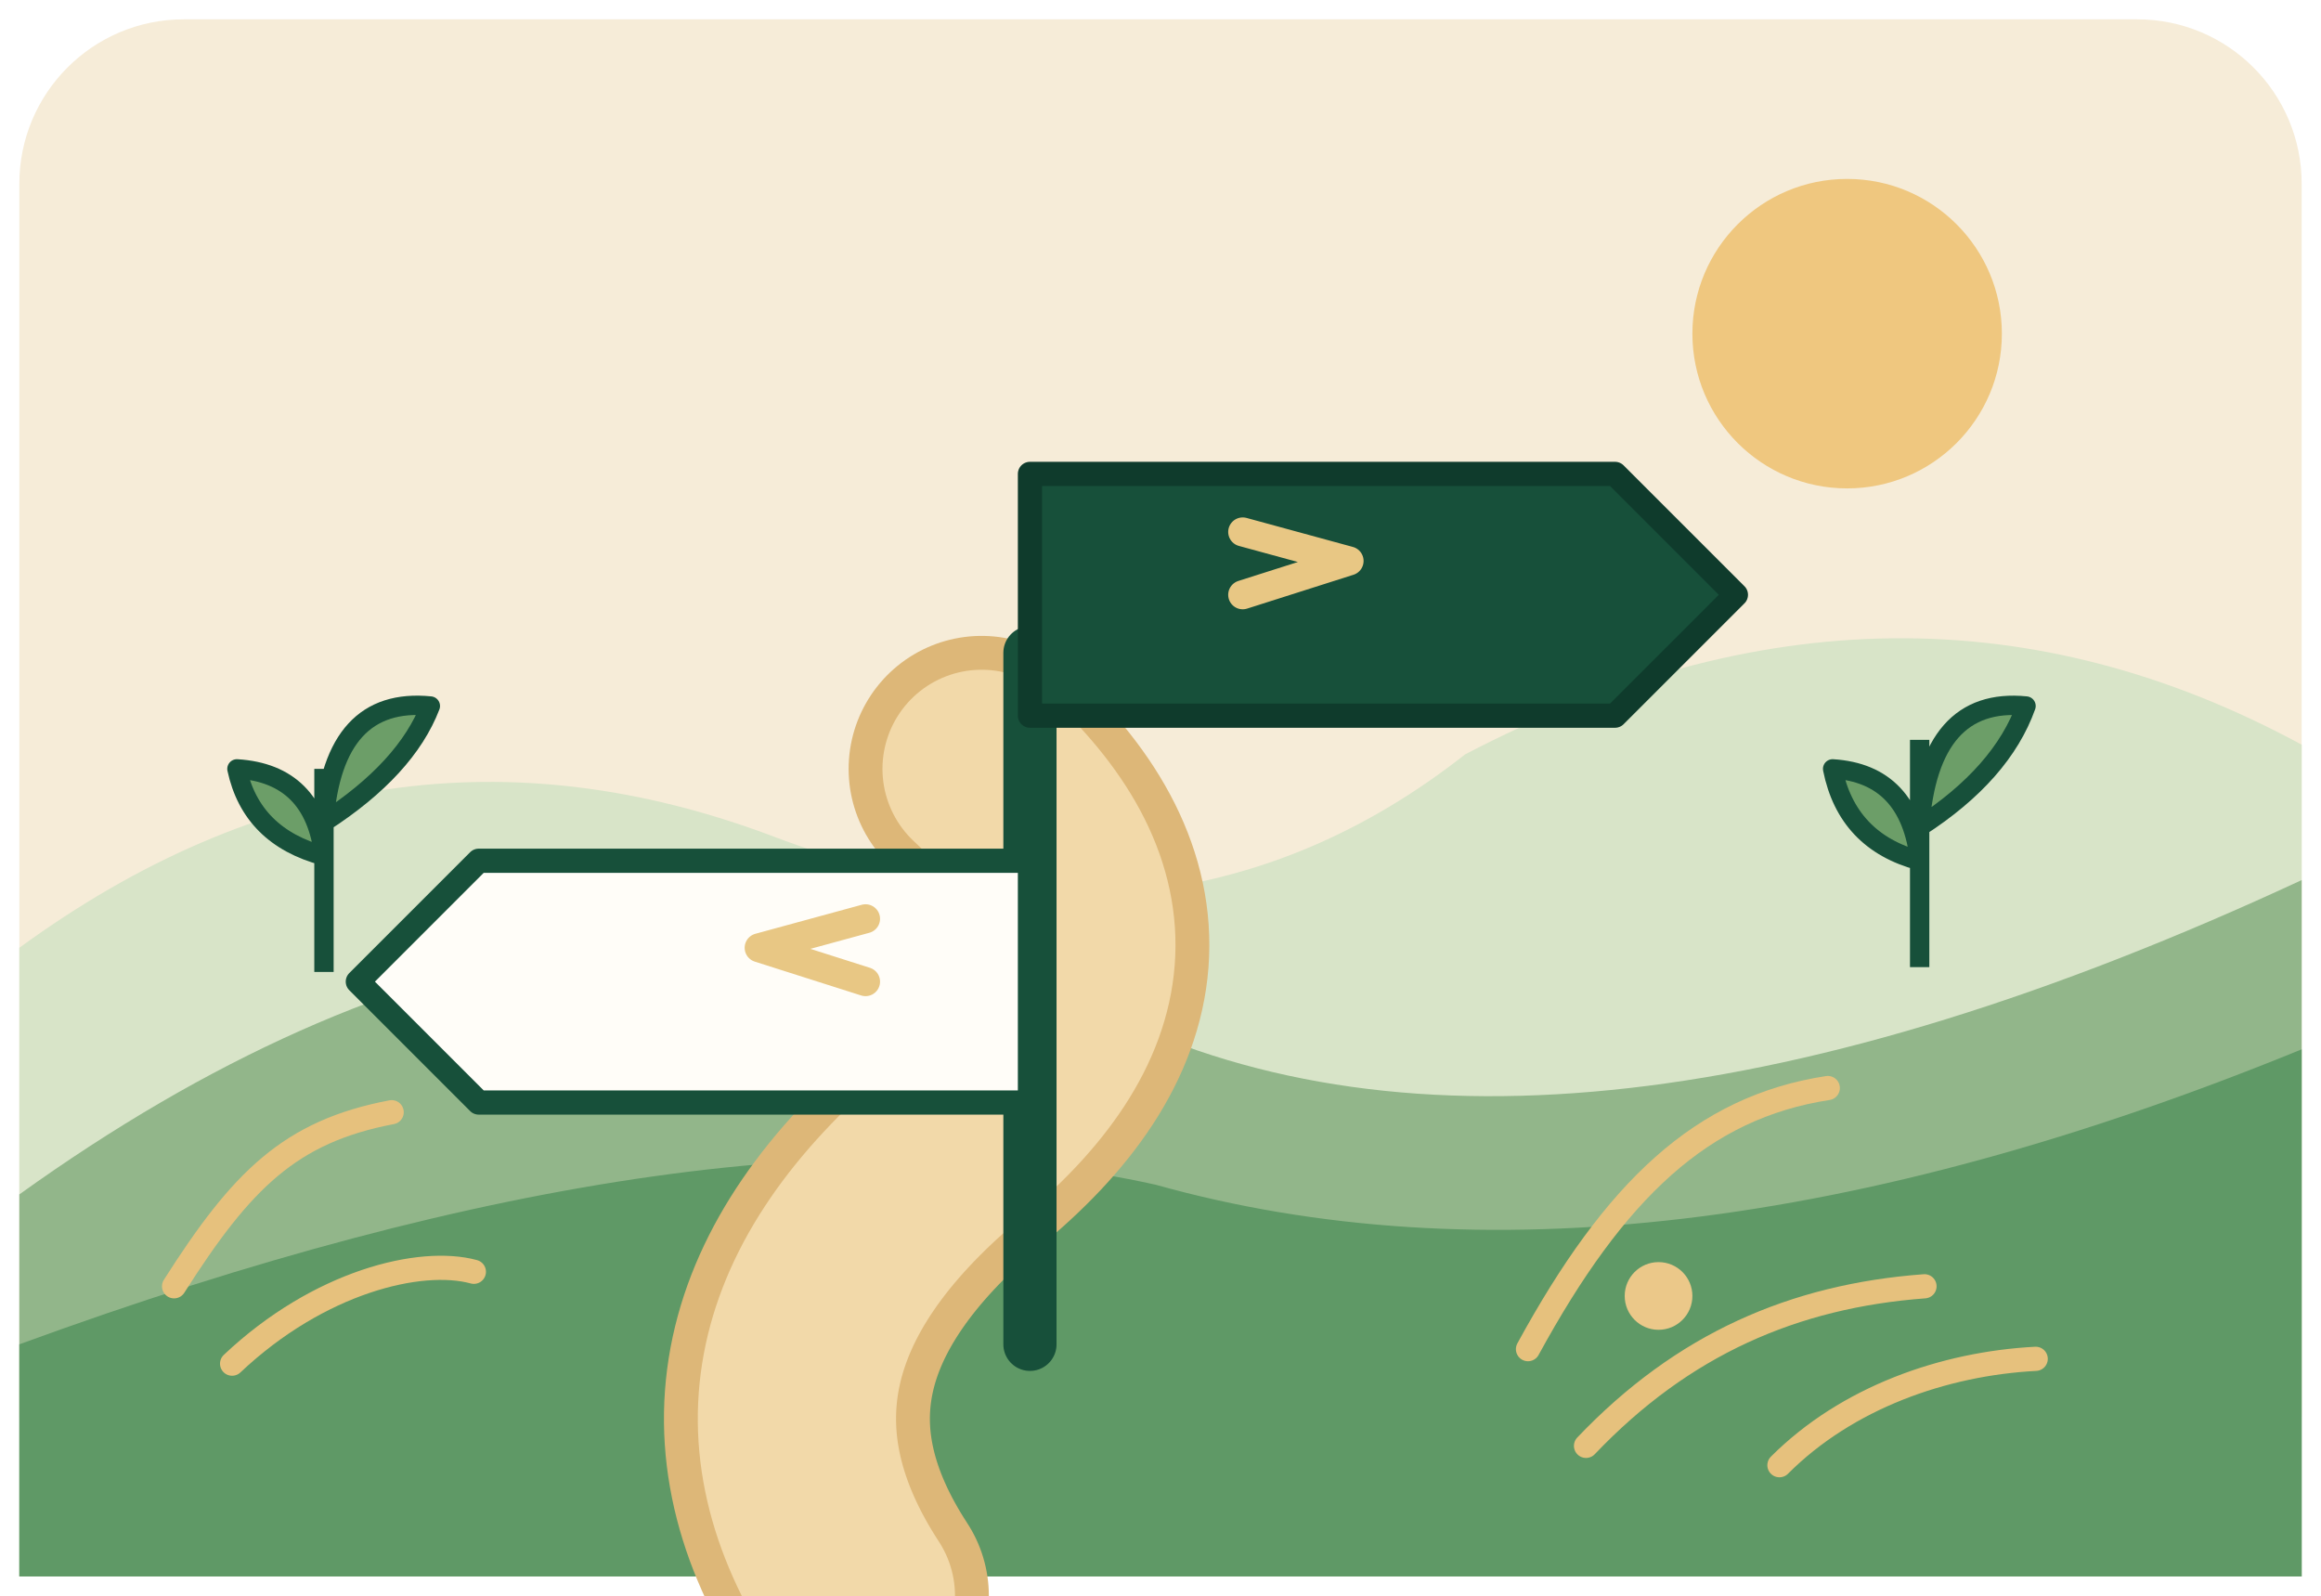
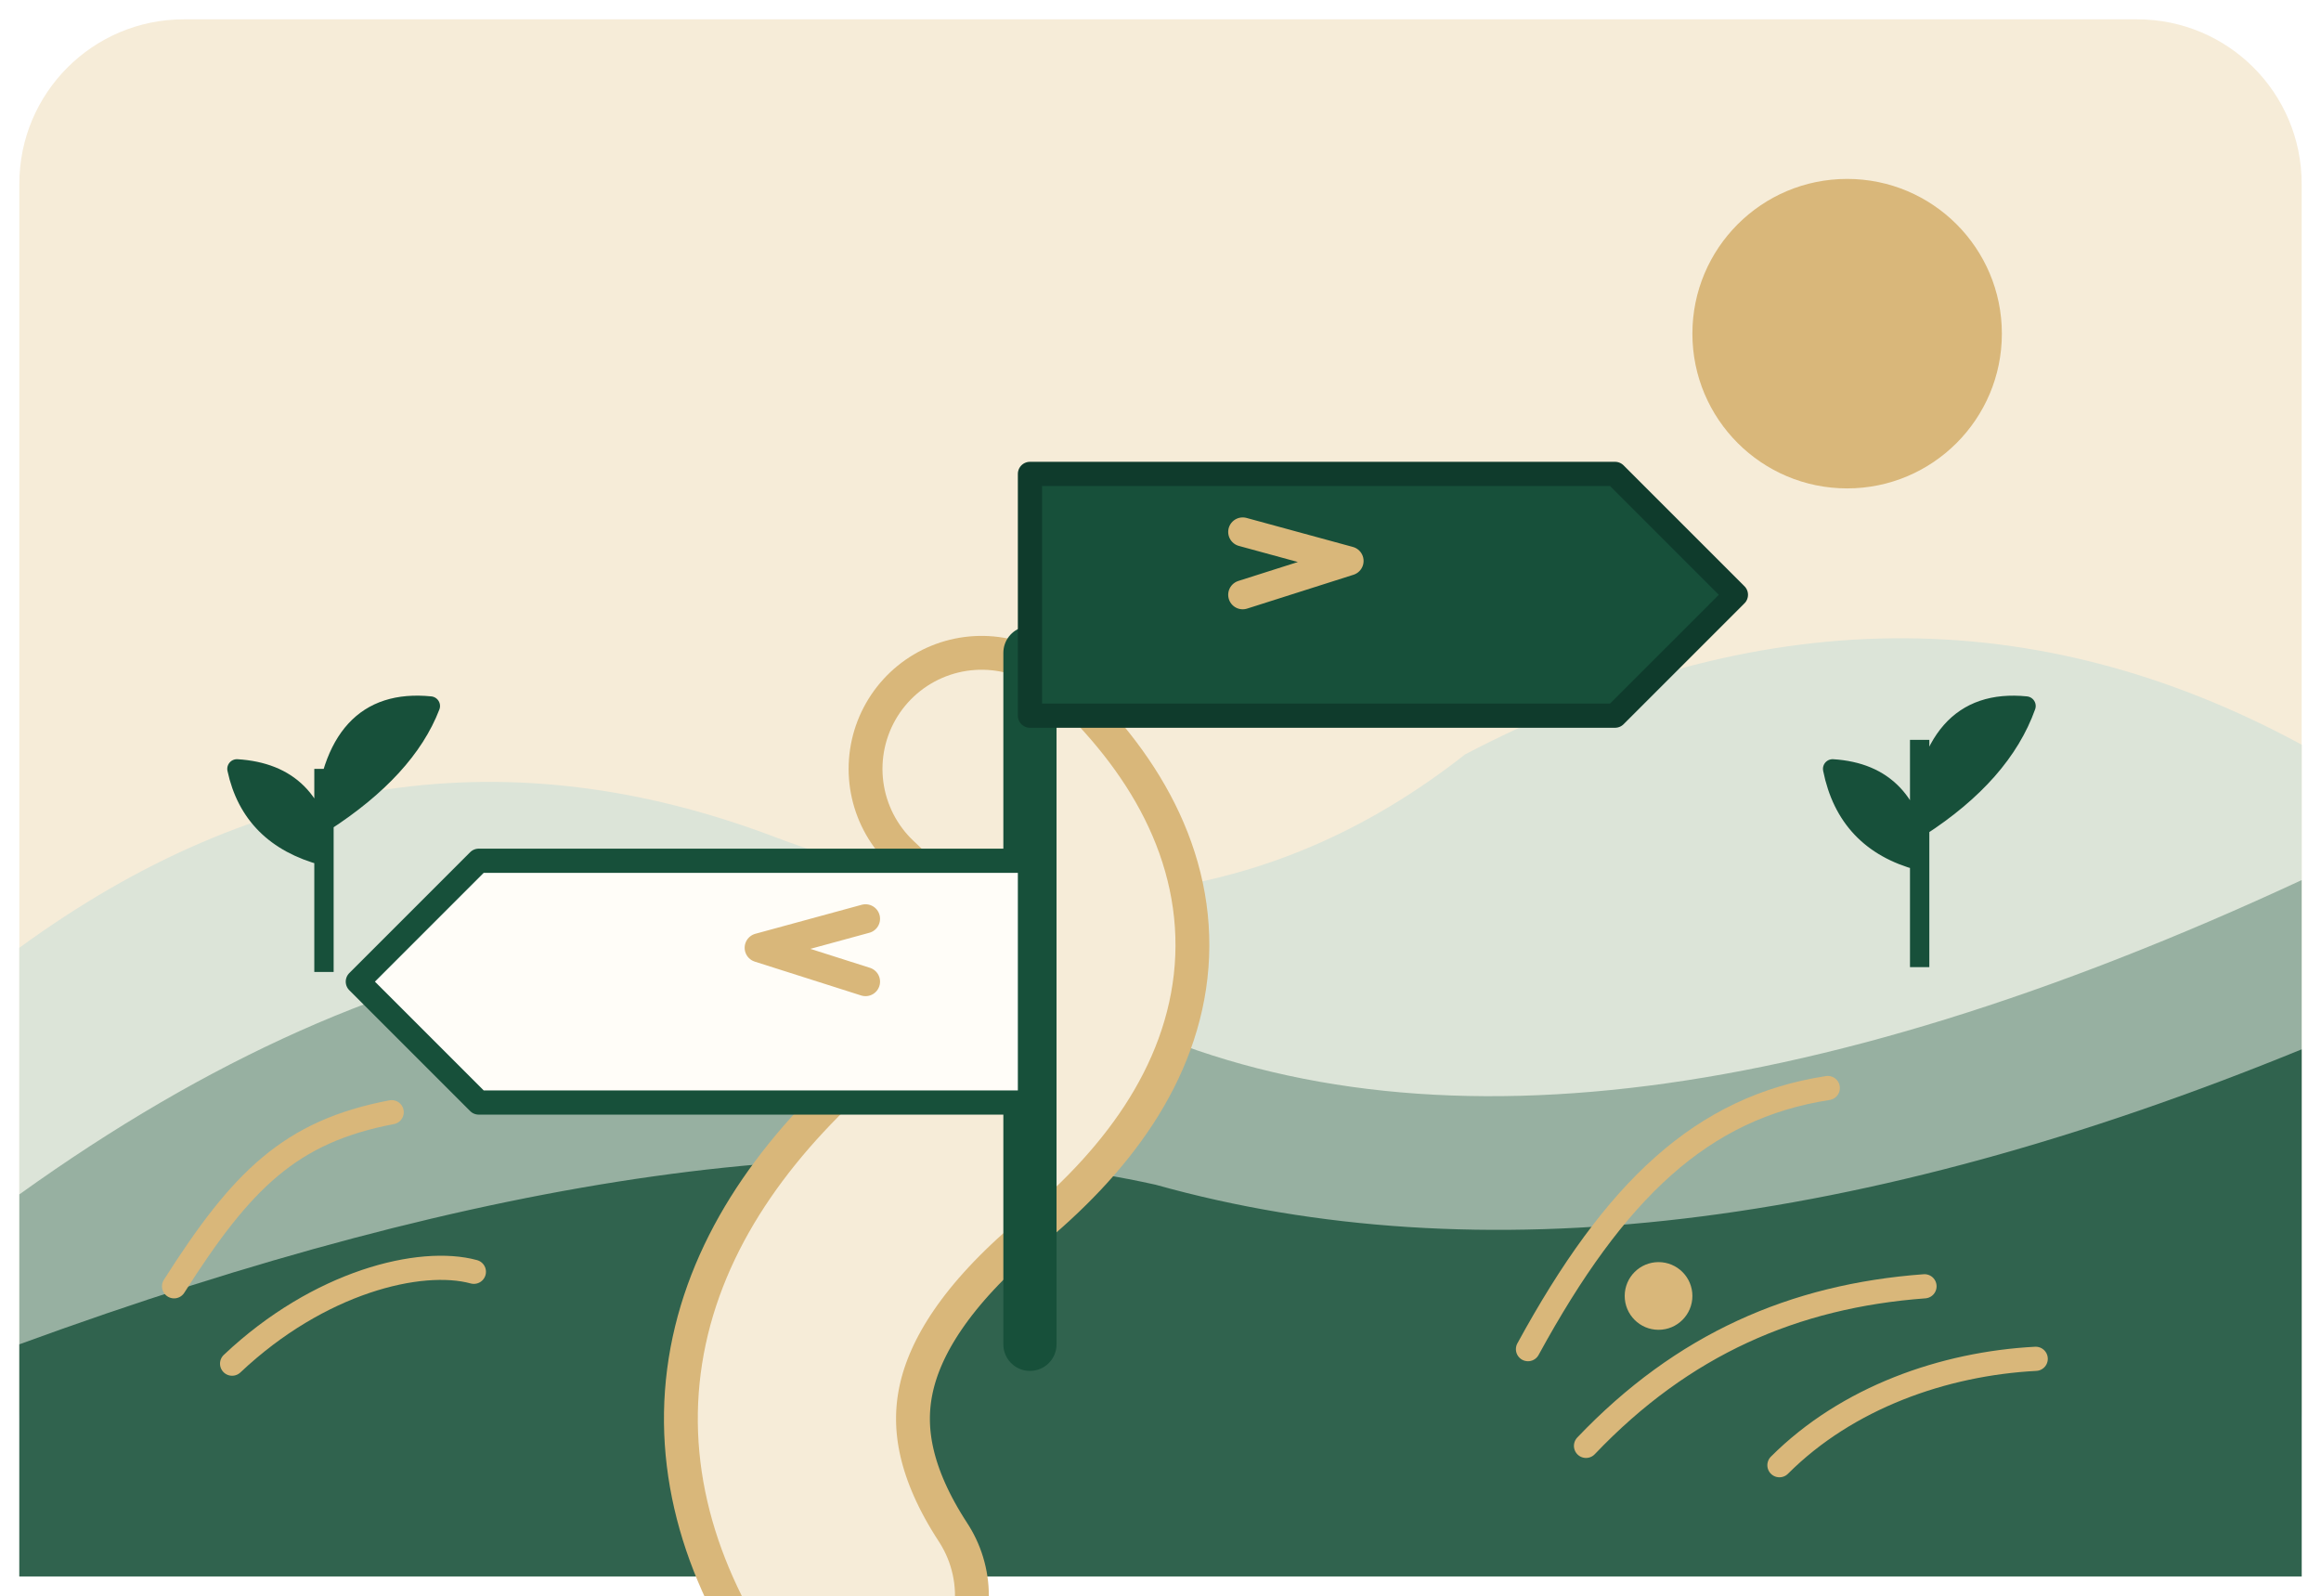
<svg xmlns="http://www.w3.org/2000/svg" viewBox="0 0 480 330" role="img" aria-labelledby="lost-title lost-desc">
  <rect x="4" y="4" width="472" height="322" rx="34" fill="#F6ECD8" />
-   <circle cx="382" cy="69" r="32" fill="#EFC77F" />
-   <path d="M4 196Q78 142 160 173t143-17q90-47 173-2v172H4Z" fill="#D8E4C8" />
-   <path d="M4 247q117-84 226-37 91 44 246-28v144H4Z" fill="#92B68A" />
-   <path d="M4 278q145-53 235-33 100 28 237-28v109H4Z" fill="#5F9966" />
-   <path d="M177 330q-32-49 20-93 48-39 6-78" stroke="#DDB778" stroke-width="55" fill="none" stroke-linecap="round" />
-   <path d="M177 330q-32-49 20-93 48-39 6-78" stroke="#F2D9A9" stroke-width="41" fill="none" stroke-linecap="round" />
+   <circle cx="382" cy="69" r="32" fill="#D9B77A" />
+   <path d="M4 196Q78 142 160 173t143-17q90-47 173-2v172H4Z" fill="#DCE4D8" />
+   <path d="M4 247q117-84 226-37 91 44 246-28v144H4Z" fill="#17503A" opacity=".35" />
+   <path d="M4 278q145-53 235-33 100 28 237-28v109H4Z" fill="#17503A" opacity=".8" />
+   <path d="M177 330q-32-49 20-93 48-39 6-78" stroke="#D9B77A" stroke-width="55" fill="none" stroke-linecap="round" />
+   <path d="M177 330q-32-49 20-93 48-39 6-78" stroke="#F6ECD8" stroke-width="41" fill="none" stroke-linecap="round" />
  <path d="M213 135v143" stroke="#17503A" stroke-width="11" stroke-linecap="round" />
  <path d="M213 148h121l25-25-25-25H213Z" fill="#17503A" stroke="#0F3B2C" stroke-width="5" stroke-linejoin="round" />
  <path d="M213 178H99l-25 25 25 25h114Z" fill="#FFFDF8" stroke="#17503A" stroke-width="5" stroke-linejoin="round" />
-   <path d="m257 123 22-7-22-6m-78 93-22-7 22-6" fill="none" stroke="#E8C784" stroke-width="6" stroke-linecap="round" stroke-linejoin="round" />
-   <path d="M36 266c14-22 24-32 45-36m-33 52c18-17 39-22 50-19" stroke="#E6C17D" stroke-width="5" fill="none" stroke-linecap="round" />
-   <path d="M316 279c18-33 36-50 62-54m-50 74c20-21 43-31 70-33m-30 37c14-14 34-21 53-22" stroke="#E6C17D" stroke-width="5" fill="none" stroke-linecap="round" />
-   <path d="M67 201v-42m0 18q-15-4-18-18 16 1 18 18Zm0-7q17-11 22-24-20-2-22 24Z" fill="#6C9E68" stroke="#17503A" stroke-width="4" stroke-linejoin="round" />
-   <path d="M397 200v-47m0 25q-15-4-18-19 16 1 18 19Zm0-7q17-11 22-25-20-2-22 25Z" fill="#6C9E68" stroke="#17503A" stroke-width="4" stroke-linejoin="round" />
-   <circle cx="343" cy="268" r="7" fill="#EBC889" />
+   <path d="m257 123 22-7-22-6m-78 93-22-7 22-6" fill="none" stroke="#D9B77A" stroke-width="6" stroke-linecap="round" stroke-linejoin="round" />
+   <path d="M36 266c14-22 24-32 45-36m-33 52c18-17 39-22 50-19" stroke="#D9B77A" stroke-width="5" fill="none" stroke-linecap="round" />
+   <path d="M316 279c18-33 36-50 62-54m-50 74c20-21 43-31 70-33m-30 37c14-14 34-21 53-22" stroke="#D9B77A" stroke-width="5" fill="none" stroke-linecap="round" />
+   <path d="M67 201v-42m0 18q-15-4-18-18 16 1 18 18Zm0-7q17-11 22-24-20-2-22 24Z" fill="#17503A" stroke="#17503A" stroke-width="4" stroke-linejoin="round" />
+   <path d="M397 200v-47m0 25q-15-4-18-19 16 1 18 19Zm0-7q17-11 22-25-20-2-22 25Z" fill="#17503A" stroke="#17503A" stroke-width="4" stroke-linejoin="round" />
+   <circle cx="343" cy="268" r="7" fill="#D9B77A" />
</svg>
